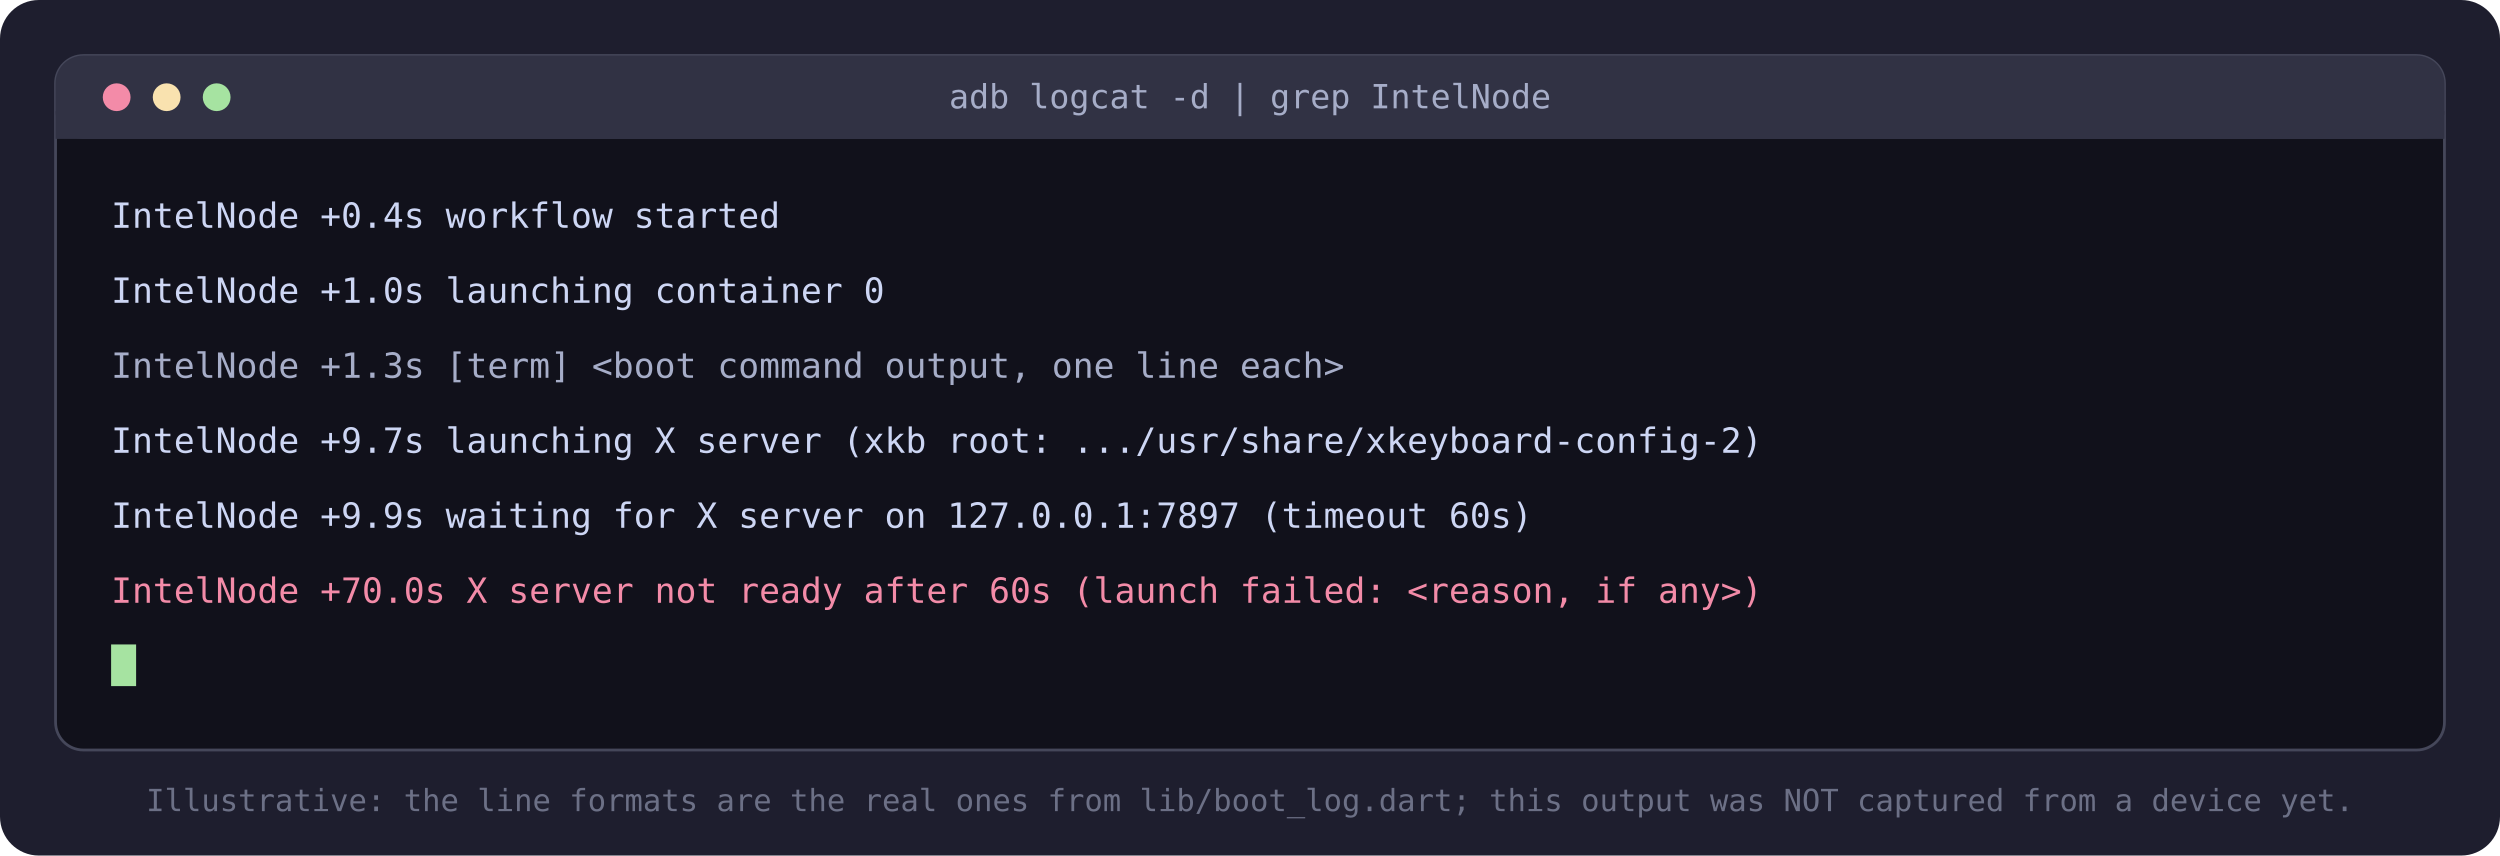
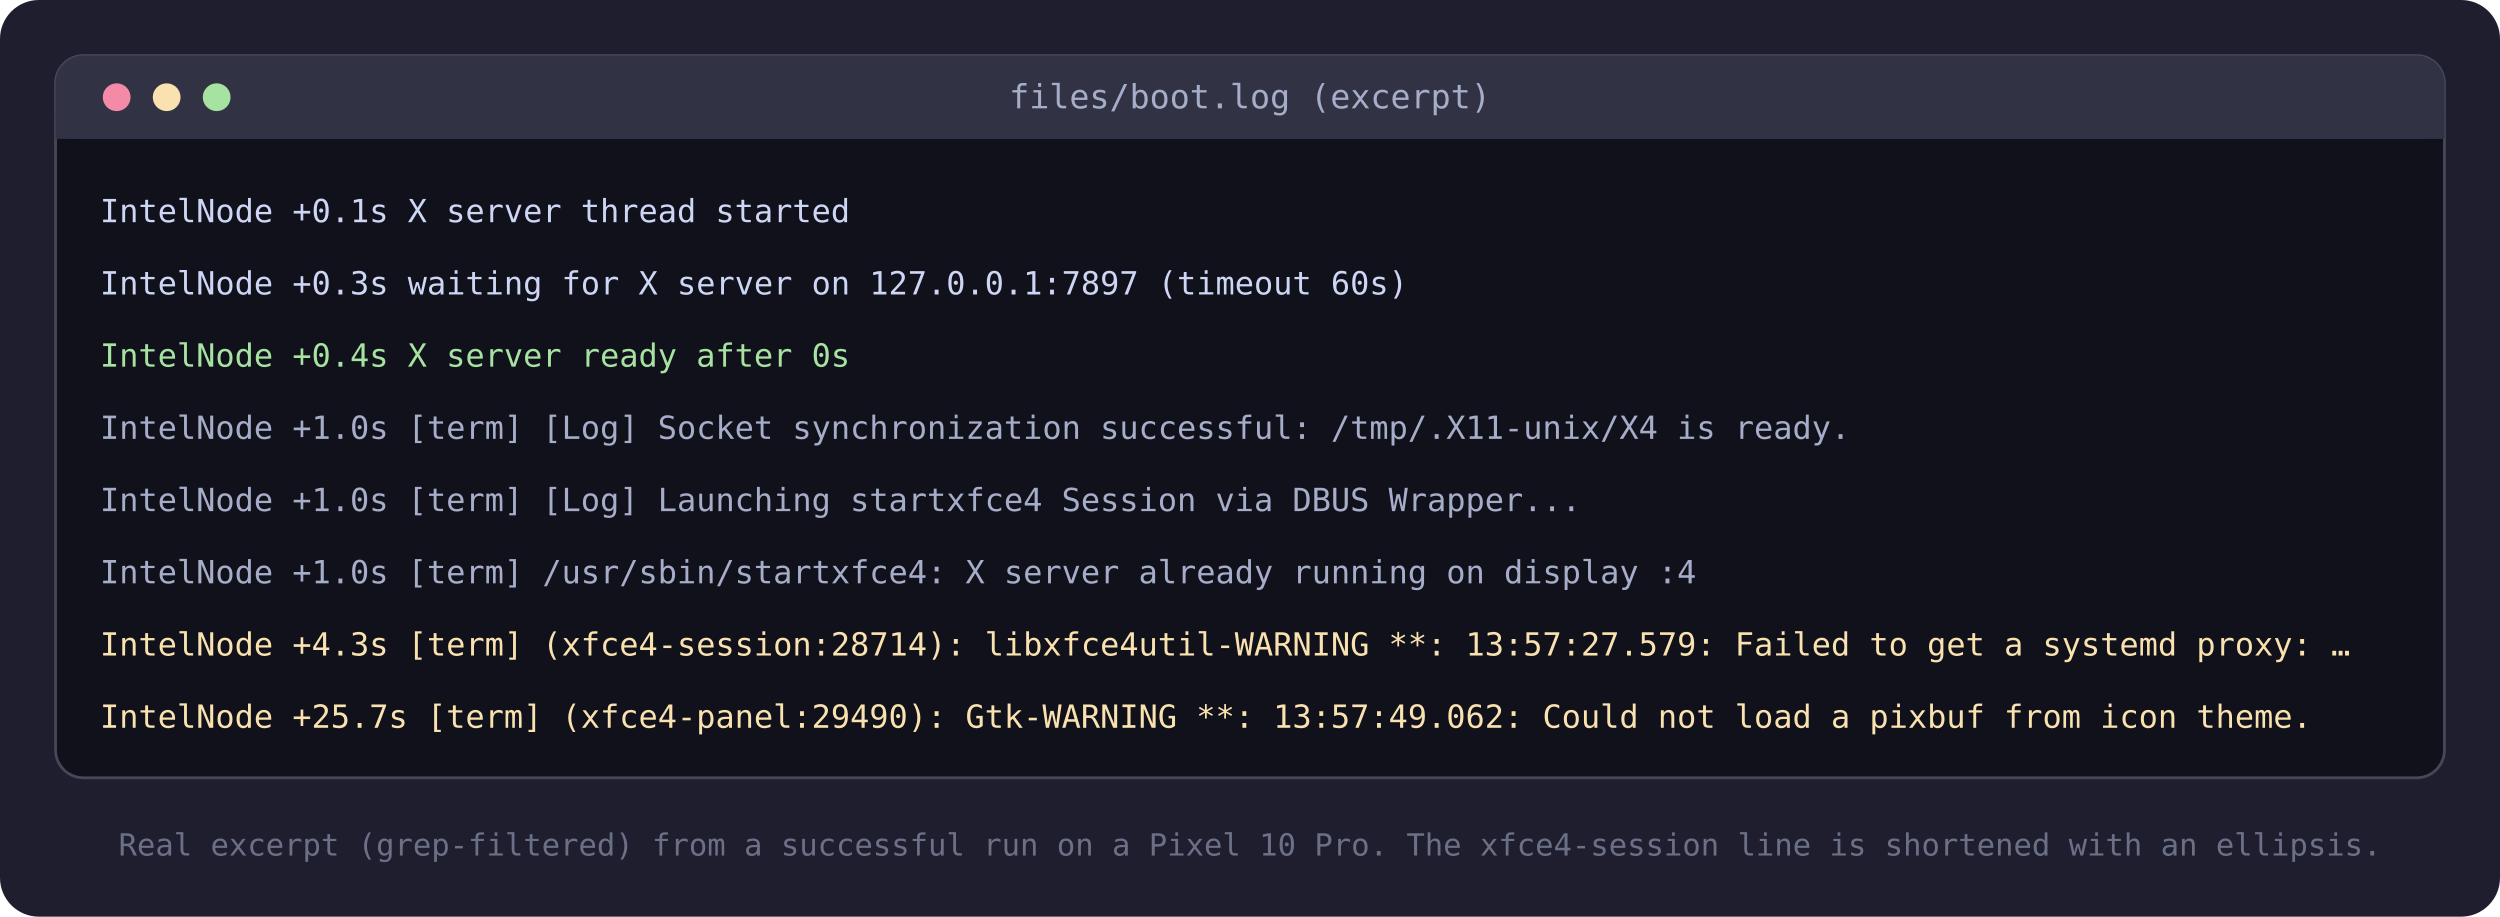
- <svg xmlns="http://www.w3.org/2000/svg" viewBox="0 0 900 308" width="900" height="308" role="img" aria-labelledby="t d">
-   <defs />
-   <rect width="900" height="308" rx="14" fill="#1e1e2e" />
-   <rect x="20" y="20" width="860" height="250" rx="10" fill="#11111b" stroke="#45475a" />
+ <svg xmlns="http://www.w3.org/2000/svg" viewBox="0 0 900 330" width="900" height="330" role="img" aria-labelledby="t d">
+   <rect width="900" height="330" rx="14" fill="#1e1e2e" />
+   <rect x="20" y="20" width="860" height="260" rx="10" fill="#11111b" stroke="#45475a" />
  <rect x="20" y="20" width="860" height="30" rx="10" fill="#313244" />
  <rect x="20" y="40" width="860" height="10" fill="#313244" />
  <circle cx="42" cy="35" r="5" fill="#f38ba8" />
  <circle cx="60" cy="35" r="5" fill="#f9e2af" />
  <circle cx="78" cy="35" r="5" fill="#a6e3a1" />
-   <text x="450" y="39" text-anchor="middle" font-family="ui-monospace,SFMono-Regular,Menlo,Consolas,monospace" font-size="12" fill="#a6adc8">adb logcat -d | grep IntelNode</text>
-   <text x="40" y="82" font-family="ui-monospace,SFMono-Regular,Menlo,Consolas,monospace" font-size="12.5" fill="#cdd6f4">IntelNode +0.4s workflow started<animate attributeName="opacity" values="0;0;1;1;0" keyTimes="0;0.05;0.09;0.93;1" dur="12s" repeatCount="indefinite" />
+   <text x="450" y="39" text-anchor="middle" font-family="ui-monospace,SFMono-Regular,Menlo,Consolas,monospace" font-size="12" fill="#a6adc8">files/boot.log (excerpt)</text>
+   <text x="36" y="80" font-family="ui-monospace,SFMono-Regular,Menlo,Consolas,monospace" font-size="11.5" fill="#cdd6f4">IntelNode +0.1s X server thread started<animate attributeName="opacity" values="0;0;1;1;0" keyTimes="0;0.05;0.09;0.93;1" dur="12s" repeatCount="indefinite" />
  </text>
-   <text x="40" y="109" font-family="ui-monospace,SFMono-Regular,Menlo,Consolas,monospace" font-size="12.5" fill="#cdd6f4">IntelNode +1.0s launching container 0<animate attributeName="opacity" values="0;0;1;1;0" keyTimes="0;0.15;0.19;0.93;1" dur="12s" repeatCount="indefinite" />
+   <text x="36" y="106" font-family="ui-monospace,SFMono-Regular,Menlo,Consolas,monospace" font-size="11.5" fill="#cdd6f4">IntelNode +0.3s waiting for X server on 127.0.0.1:7897 (timeout 60s)<animate attributeName="opacity" values="0;0;1;1;0" keyTimes="0;0.14;0.18;0.93;1" dur="12s" repeatCount="indefinite" />
  </text>
-   <text x="40" y="136" font-family="ui-monospace,SFMono-Regular,Menlo,Consolas,monospace" font-size="12.5" fill="#a6adc8">IntelNode +1.3s [term] &lt;boot command output, one line each&gt;<animate attributeName="opacity" values="0;0;1;1;0" keyTimes="0;0.25;0.29;0.93;1" dur="12s" repeatCount="indefinite" />
+   <text x="36" y="132" font-family="ui-monospace,SFMono-Regular,Menlo,Consolas,monospace" font-size="11.5" fill="#a6e3a1">IntelNode +0.4s X server ready after 0s<animate attributeName="opacity" values="0;0;1;1;0" keyTimes="0;0.23;0.27;0.93;1" dur="12s" repeatCount="indefinite" />
  </text>
-   <text x="40" y="163" font-family="ui-monospace,SFMono-Regular,Menlo,Consolas,monospace" font-size="12.5" fill="#cdd6f4">IntelNode +9.7s launching X server (xkb root: .../usr/share/xkeyboard-config-2)<animate attributeName="opacity" values="0;0;1;1;0" keyTimes="0;0.35;0.39;0.93;1" dur="12s" repeatCount="indefinite" />
+   <text x="36" y="158" font-family="ui-monospace,SFMono-Regular,Menlo,Consolas,monospace" font-size="11.5" fill="#a6adc8">IntelNode +1.0s [term] [Log] Socket synchronization successful: /tmp/.X11-unix/X4 is ready.<animate attributeName="opacity" values="0;0;1;1;0" keyTimes="0;0.32;0.36;0.93;1" dur="12s" repeatCount="indefinite" />
  </text>
-   <text x="40" y="190" font-family="ui-monospace,SFMono-Regular,Menlo,Consolas,monospace" font-size="12.5" fill="#cdd6f4">IntelNode +9.9s waiting for X server on 127.0.0.1:7897 (timeout 60s)<animate attributeName="opacity" values="0;0;1;1;0" keyTimes="0;0.45;0.49;0.93;1" dur="12s" repeatCount="indefinite" />
+   <text x="36" y="184" font-family="ui-monospace,SFMono-Regular,Menlo,Consolas,monospace" font-size="11.5" fill="#a6adc8">IntelNode +1.0s [term] [Log] Launching startxfce4 Session via DBUS Wrapper...<animate attributeName="opacity" values="0;0;1;1;0" keyTimes="0;0.41;0.45;0.93;1" dur="12s" repeatCount="indefinite" />
  </text>
-   <text x="40" y="217" font-family="ui-monospace,SFMono-Regular,Menlo,Consolas,monospace" font-size="12.5" fill="#f38ba8">IntelNode +70.0s X server not ready after 60s (launch failed: &lt;reason, if any&gt;)<animate attributeName="opacity" values="0;0;1;1;0" keyTimes="0;0.55;0.59;0.93;1" dur="12s" repeatCount="indefinite" />
+   <text x="36" y="210" font-family="ui-monospace,SFMono-Regular,Menlo,Consolas,monospace" font-size="11.5" fill="#a6adc8">IntelNode +1.0s [term] /usr/sbin/startxfce4: X server already running on display :4<animate attributeName="opacity" values="0;0;1;1;0" keyTimes="0;0.50;0.54;0.93;1" dur="12s" repeatCount="indefinite" />
  </text>
-   <rect x="40" y="232" width="9" height="15" fill="#a6e3a1">
-     <animate attributeName="opacity" values="1;0;1" dur="1s" repeatCount="indefinite" />
-   </rect>
-   <text x="450" y="292" text-anchor="middle" font-family="ui-monospace,SFMono-Regular,Menlo,Consolas,monospace" font-size="11" fill="#6c7086">Illustrative: the line formats are the real ones from lib/boot_log.dart; this output was NOT captured from a device yet.</text>
+   <text x="36" y="236" font-family="ui-monospace,SFMono-Regular,Menlo,Consolas,monospace" font-size="11.5" fill="#f9e2af">IntelNode +4.3s [term] (xfce4-session:28714): libxfce4util-WARNING **: 13:57:27.579: Failed to get a systemd proxy: …<animate attributeName="opacity" values="0;0;1;1;0" keyTimes="0;0.59;0.63;0.93;1" dur="12s" repeatCount="indefinite" />
+   </text>
+   <text x="36" y="262" font-family="ui-monospace,SFMono-Regular,Menlo,Consolas,monospace" font-size="11.5" fill="#f9e2af">IntelNode +25.7s [term] (xfce4-panel:29490): Gtk-WARNING **: 13:57:49.062: Could not load a pixbuf from icon theme.<animate attributeName="opacity" values="0;0;1;1;0" keyTimes="0;0.68;0.72;0.93;1" dur="12s" repeatCount="indefinite" />
+   </text>
+   <text x="450" y="308" text-anchor="middle" font-family="ui-monospace,SFMono-Regular,Menlo,Consolas,monospace" font-size="11" fill="#6c7086">Real excerpt (grep-filtered) from a successful run on a Pixel 10 Pro. The xfce4-session line is shortened with an ellipsis.</text>
</svg>
